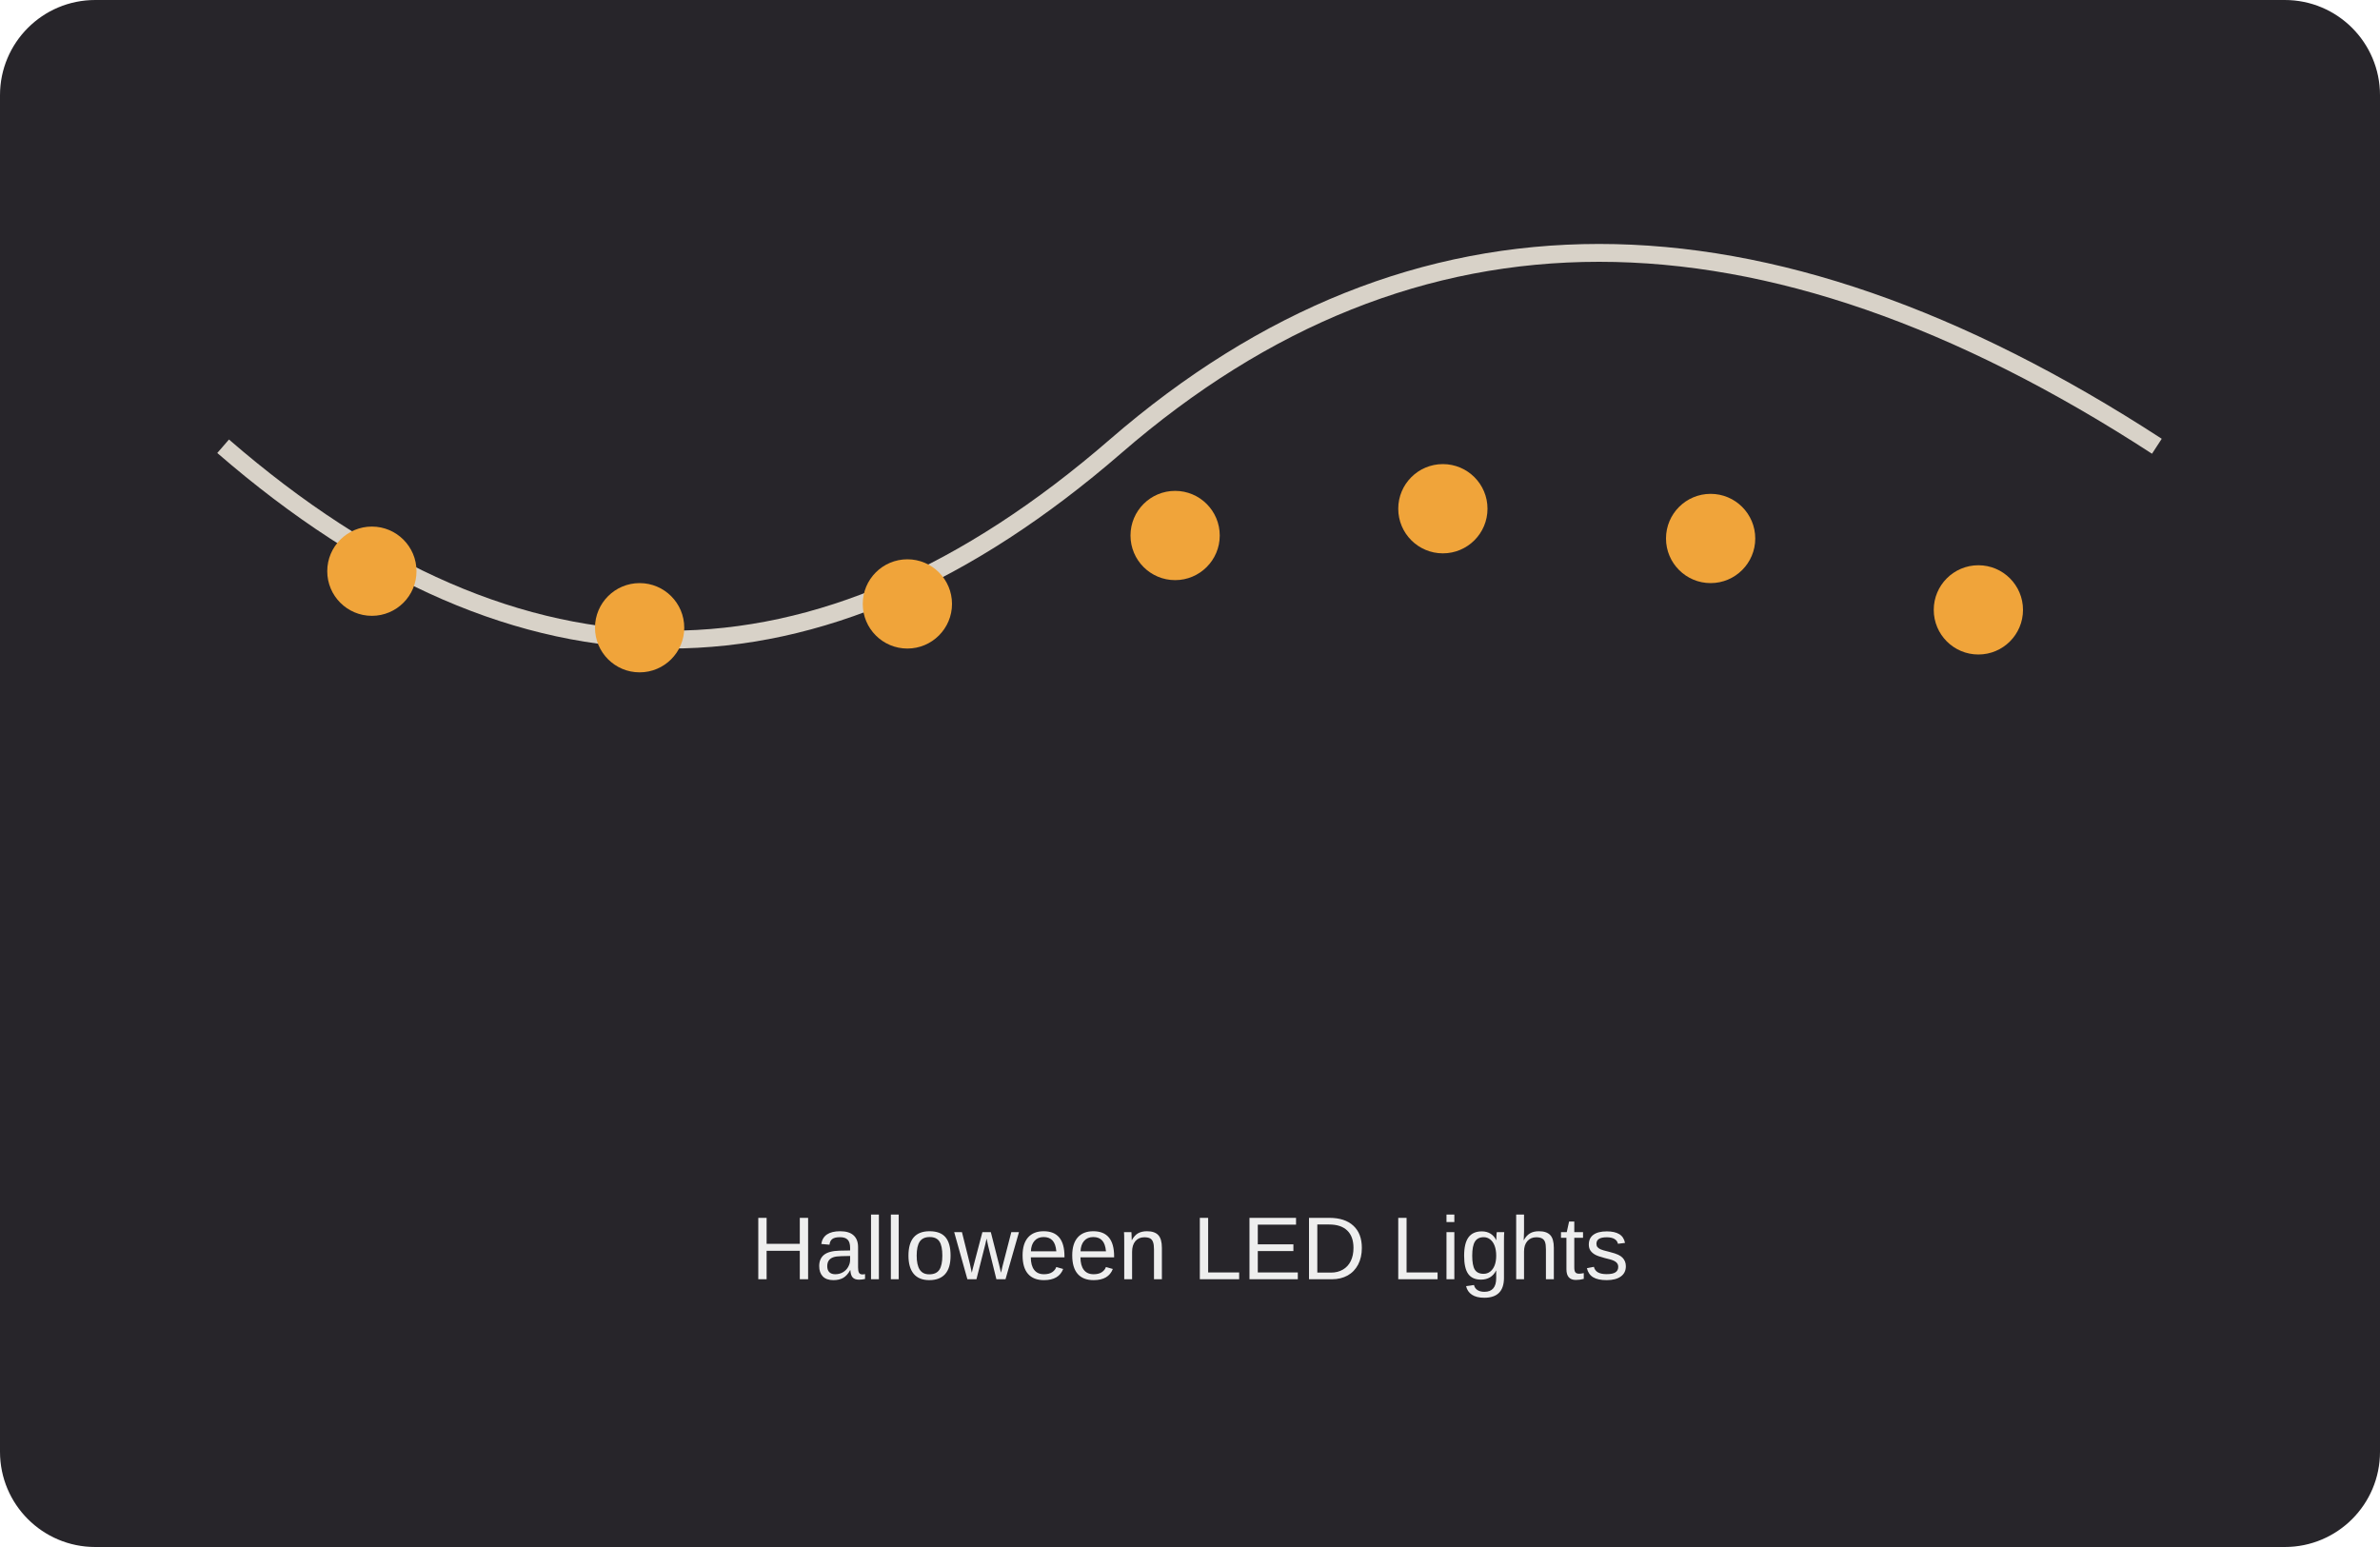
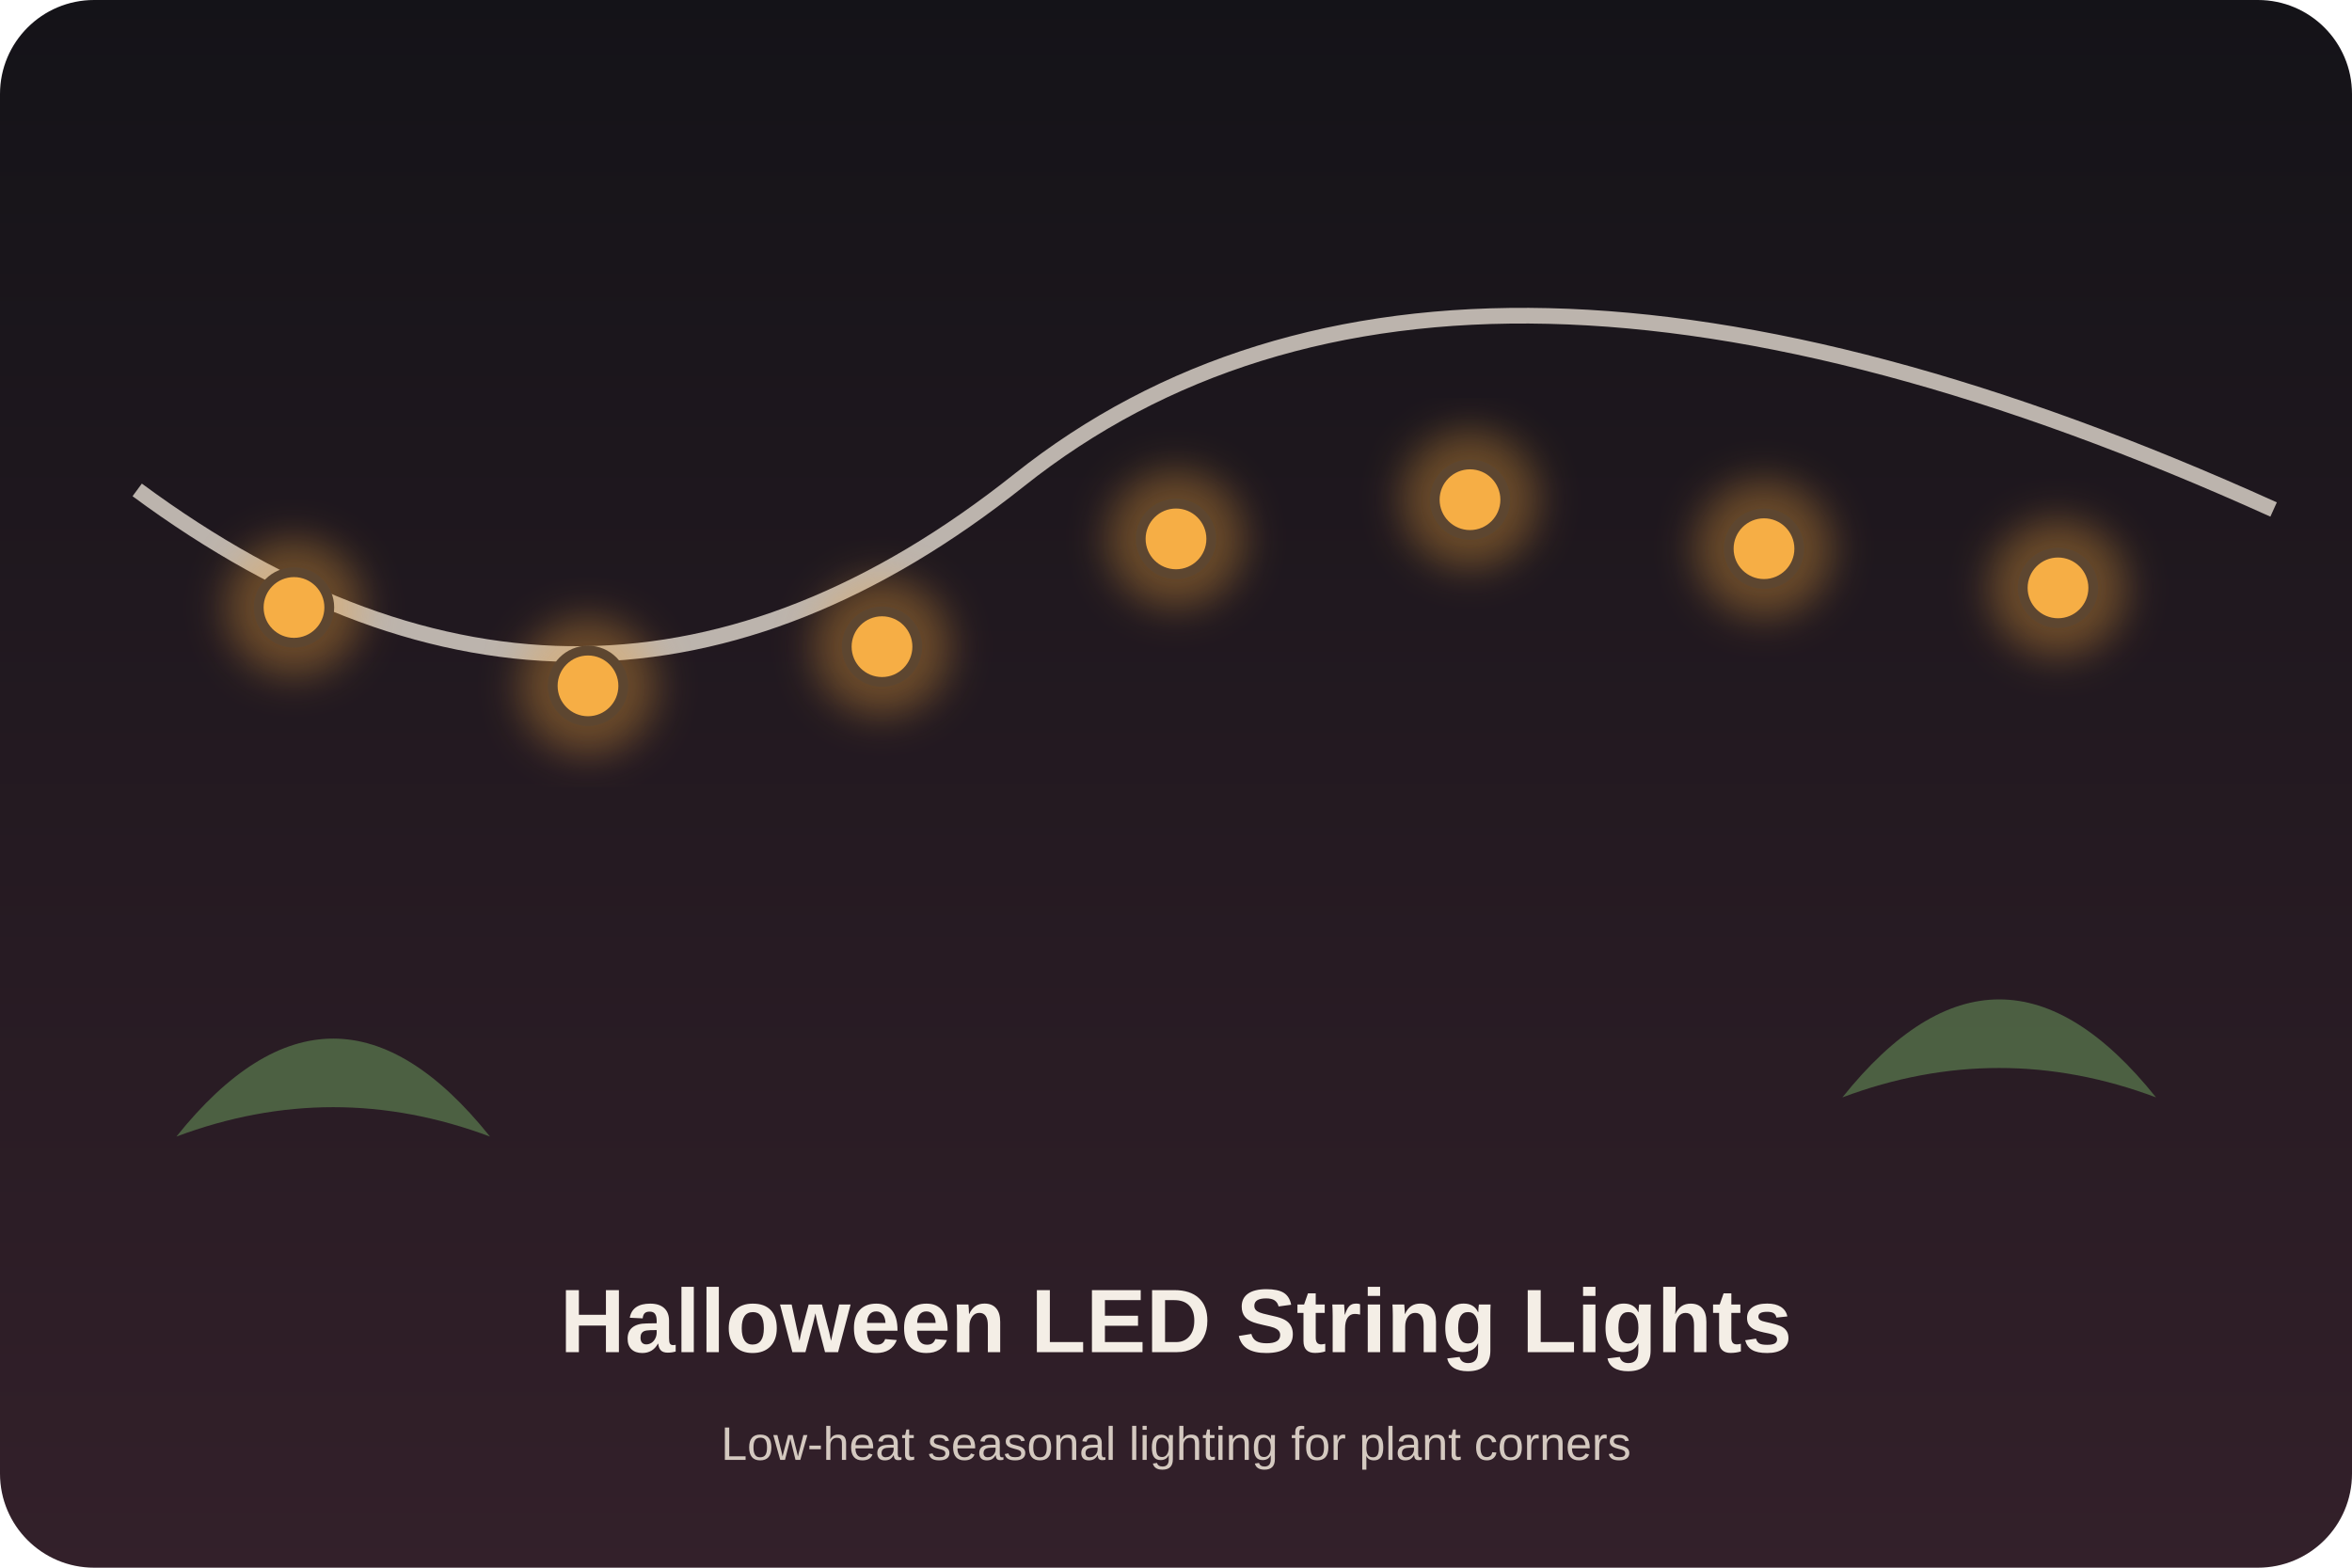
- <svg xmlns="http://www.w3.org/2000/svg" viewBox="0 0 800 520">
-   <rect width="800" height="520" rx="32" fill="#27252a" />
-   <path d="M75 150q150 130 300 0t350 0" fill="none" stroke="#d8d2c8" stroke-width="6" />
-   <g fill="#f0a43a">
-     <circle cx="125" cy="192" r="15" />
-     <circle cx="215" cy="211" r="15" />
-     <circle cx="305" cy="203" r="15" />
-     <circle cx="395" cy="180" r="15" />
-     <circle cx="485" cy="171" r="15" />
-     <circle cx="575" cy="181" r="15" />
-     <circle cx="665" cy="205" r="15" />
+ <svg xmlns="http://www.w3.org/2000/svg" viewBox="0 0 1200 800">
+   <defs>
+     <linearGradient id="s" x2="0" y2="1">
+       <stop stop-color="#141318" />
+       <stop offset="1" stop-color="#33202a" />
+     </linearGradient>
+     <filter id="lg">
+       <feGaussianBlur stdDeviation="10" />
+     </filter>
+   </defs>
+   <rect width="1200" height="800" rx="48" fill="url(#s)" />
+   <path d="M70 250 Q300 420 520 245 T1160 260" fill="none" stroke="#bcb4ad" stroke-width="8" />
+   <g fill="#f5a73d" opacity=".35" filter="url(#lg)">
+     <circle cx="150" cy="310" r="35" />
+     <circle cx="300" cy="350" r="35" />
+     <circle cx="450" cy="330" r="35" />
+     <circle cx="600" cy="275" r="35" />
+     <circle cx="750" cy="255" r="35" />
+     <circle cx="900" cy="280" r="35" />
+     <circle cx="1050" cy="300" r="35" />
  </g>
-   <text x="400" y="430" text-anchor="middle" font-family="Arial" font-size="30" fill="#eee">Halloween LED Lights</text>
+   <g fill="#f6ae45" stroke="#5d4630" stroke-width="5">
+     <circle cx="150" cy="310" r="18" />
+     <circle cx="300" cy="350" r="18" />
+     <circle cx="450" cy="330" r="18" />
+     <circle cx="600" cy="275" r="18" />
+     <circle cx="750" cy="255" r="18" />
+     <circle cx="900" cy="280" r="18" />
+     <circle cx="1050" cy="300" r="18" />
+   </g>
+   <g fill="#55704a" opacity=".8">
+     <path d="M90 580q80-100 160 0-80-30-160 0z" />
+     <path d="M940 560q80-100 160 0-80-30-160 0z" />
+   </g>
+   <text x="600" y="690" text-anchor="middle" font-family="Arial,sans-serif" font-size="46" font-weight="700" fill="#f4eee6">Halloween LED String Lights</text>
+   <text x="600" y="745" text-anchor="middle" font-family="Arial,sans-serif" font-size="24" fill="#d4c9c0">Low-heat seasonal lighting for plant corners</text>
</svg>
